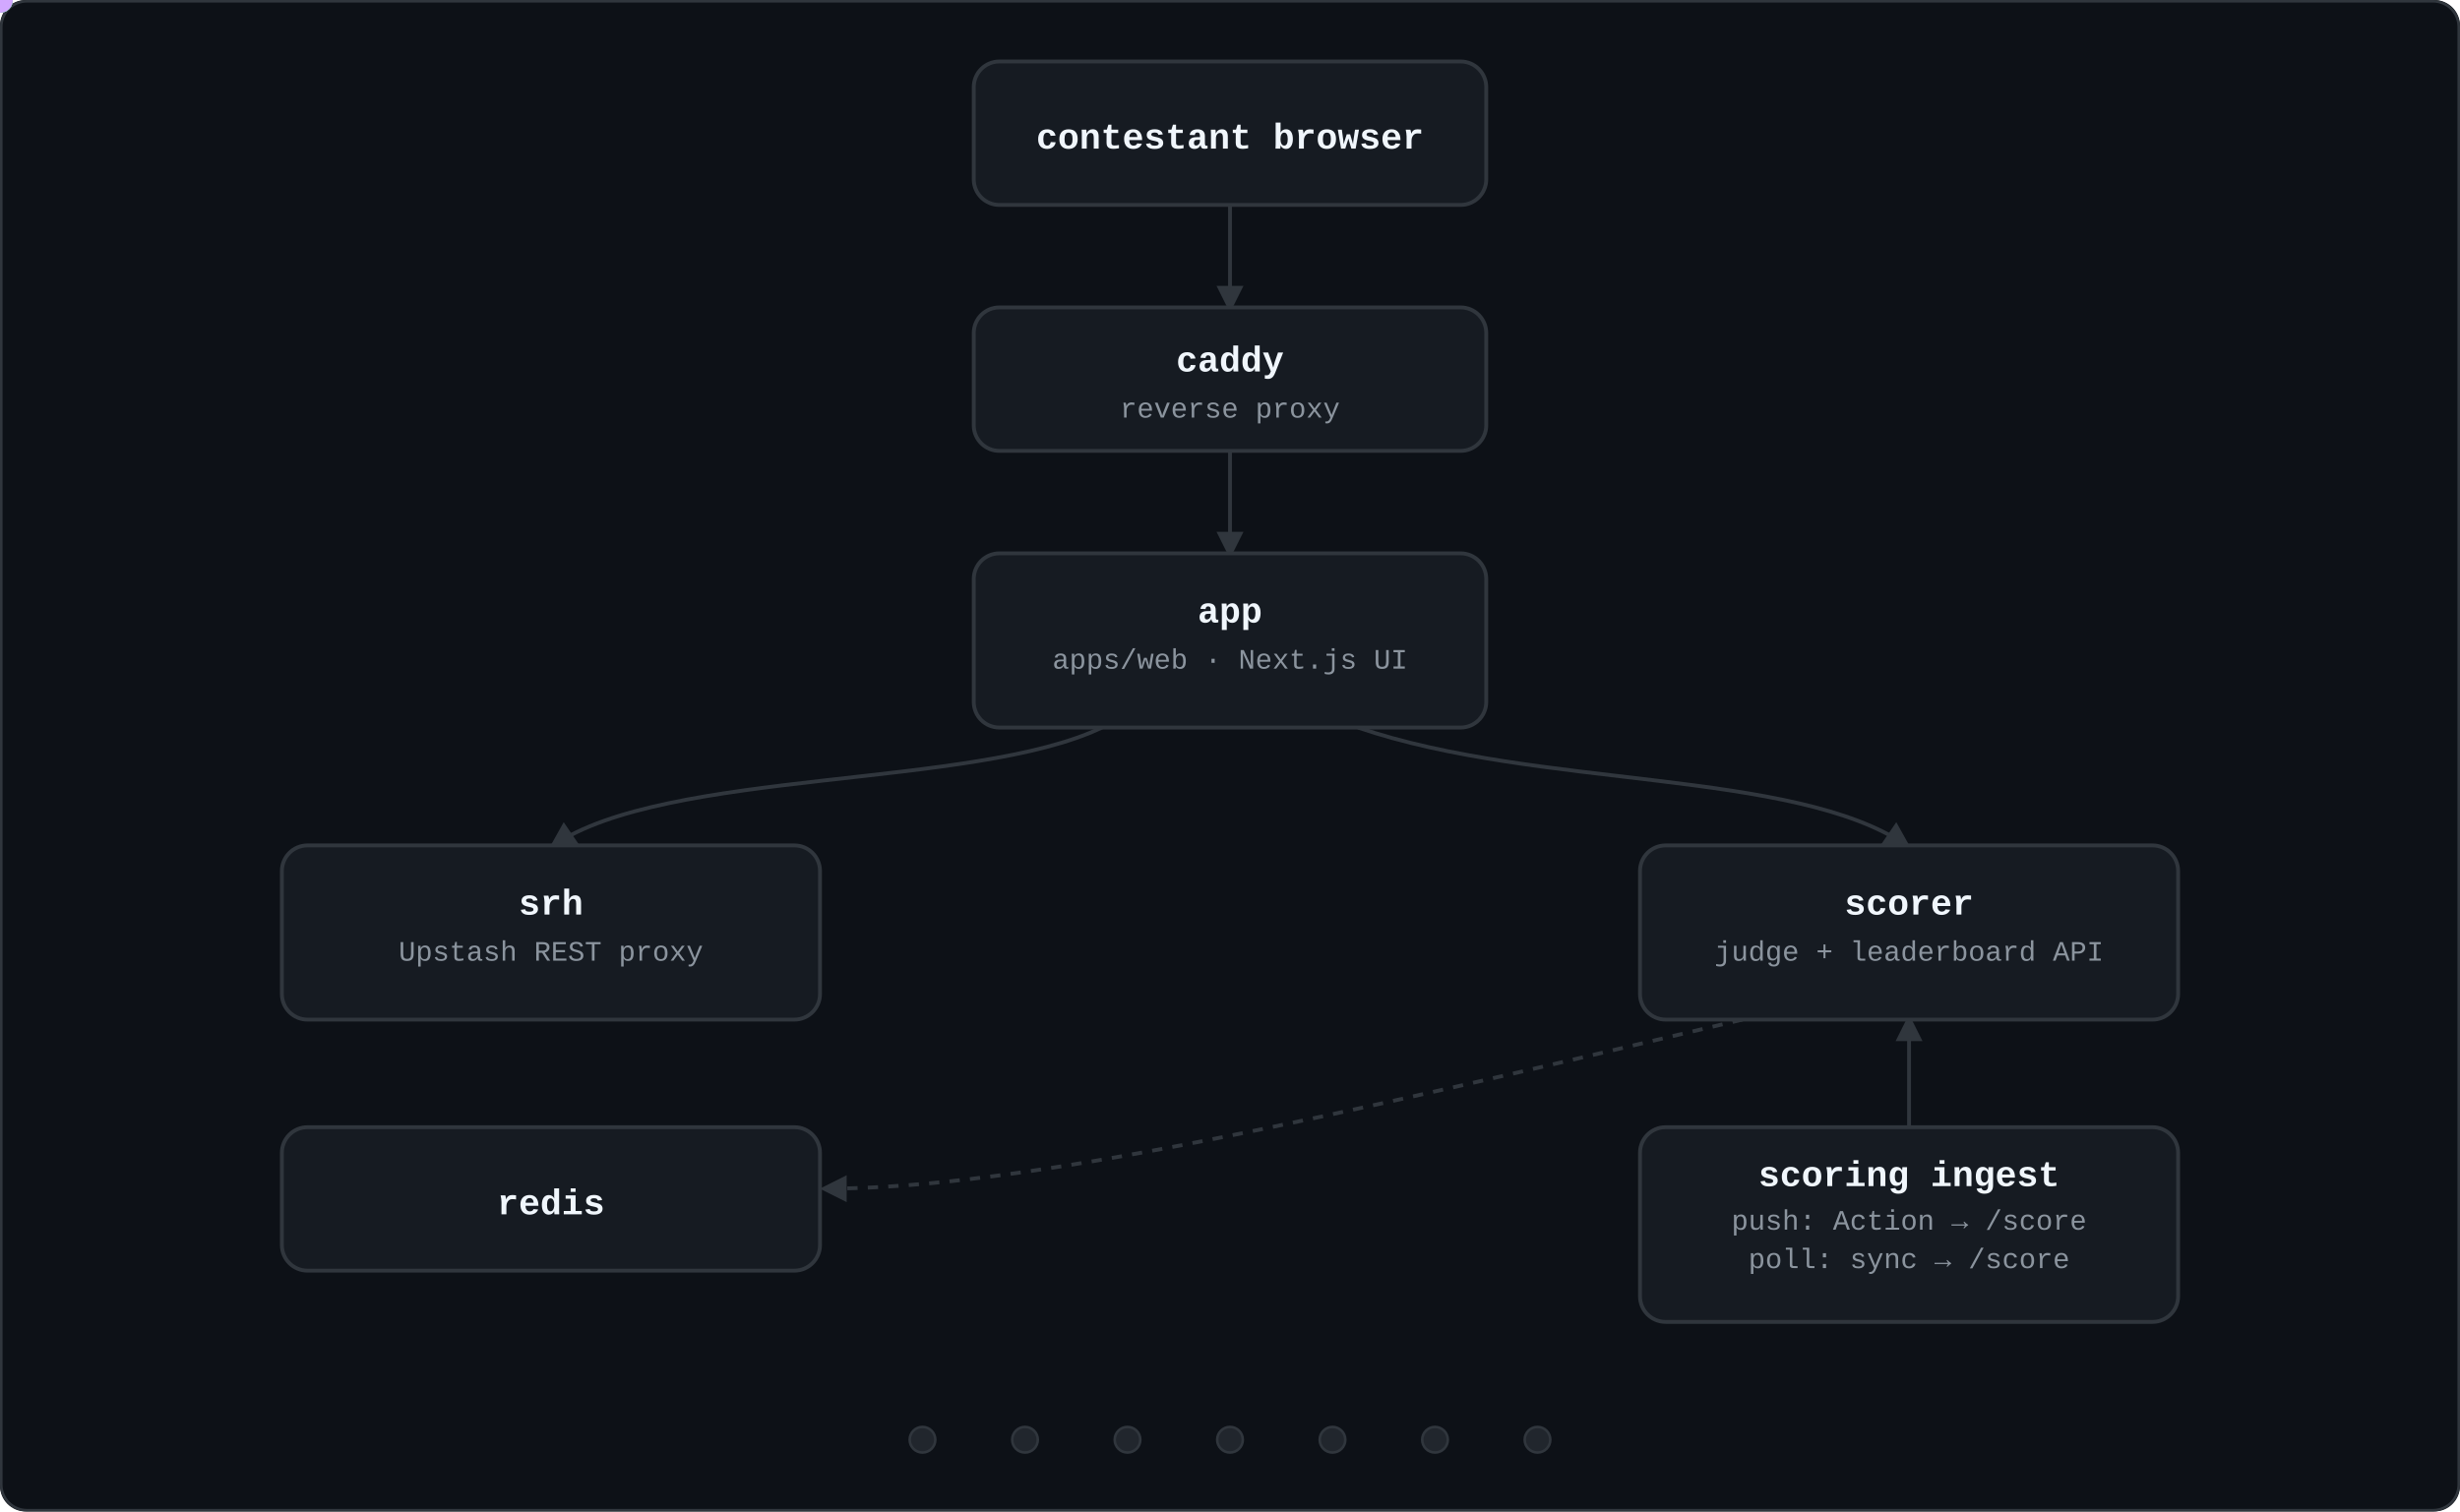
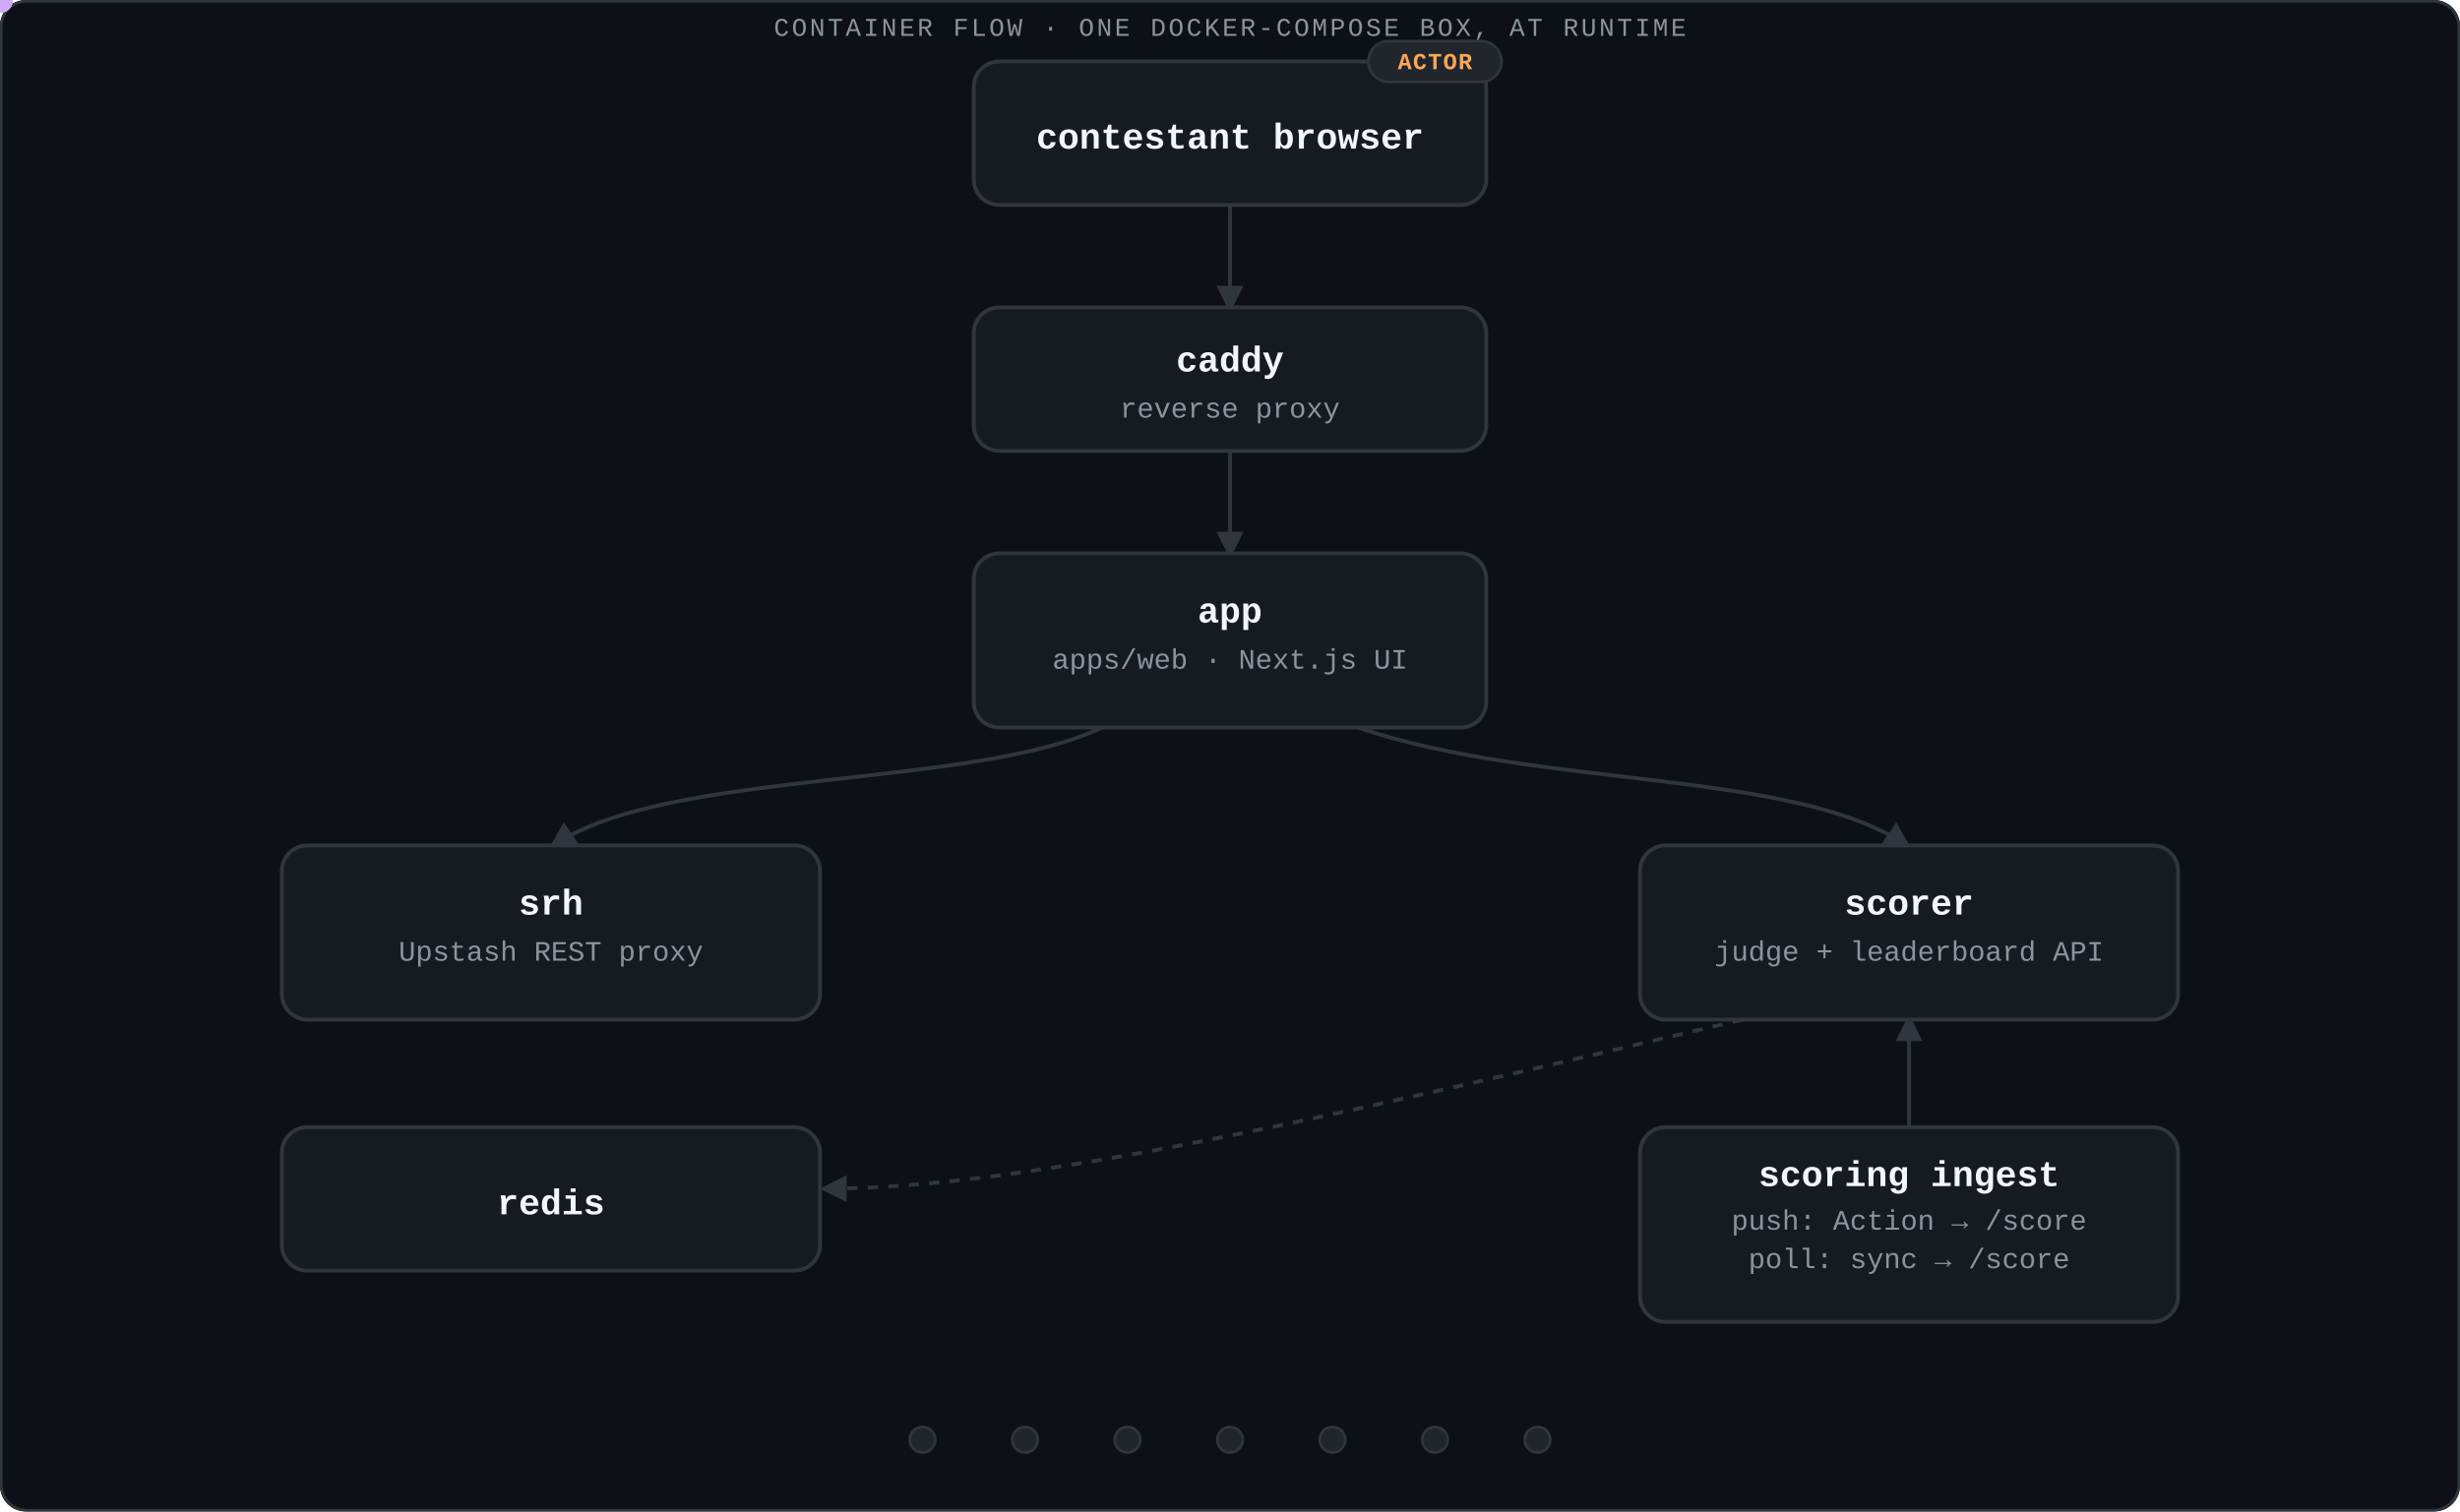
<svg xmlns="http://www.w3.org/2000/svg" xmlns:xlink="http://www.w3.org/1999/xlink" viewBox="0 0 960 590" role="img" aria-labelledby="ttl desc" font-family="ui-monospace, SFMono-Regular, Menlo, Consolas, 'Liberation Mono', monospace">
  <defs>
    <marker id="arrow" viewBox="0 0 10 10" refX="8" refY="5" markerWidth="7" markerHeight="7" orient="auto-start-reverse">
      <path d="M0,0 L10,5 L0,10 z" fill="#30363d" />
    </marker>
  </defs>
  <style>
    .bg { fill: #0d1117; }
    .frame { fill: none; stroke: #30363d; stroke-width: 1; }
    .node rect { fill: #161b22; stroke: #30363d; stroke-width: 1.5; }
    .node .title { fill: #f0f6fc; font-size: 14px; font-weight: 600; }
    .node .sub { fill: #8b949e; font-size: 11px; }
    .glow { fill: none; stroke: #56d4a4; stroke-width: 2.5; opacity: 0; }
    .edge { fill: none; stroke: #30363d; stroke-width: 1.5; marker-end: url(#arrow); }
    .edge.dashed { stroke-dasharray: 4 4; }
    .caption { fill: #8b949e; font-size: 14px; }
    .tick { fill: #21262d; stroke: #30363d; stroke-width: 1; }
+     .kicker { fill: #8b949e; font-size: 10px; letter-spacing: 1px; }
+     .badge rect { fill: #21262d; stroke: #30363d; stroke-width: 1; }
+     .badge text { font-size: 9px; font-weight: 700; letter-spacing: 0.5px; }
  </style>
  <rect class="bg" width="960" height="590" rx="10" />
  <rect class="frame" x="0.5" y="0.5" width="959" height="589" rx="10" />
+   <text x="480" y="14" text-anchor="middle" class="kicker">CONTAINER FLOW · ONE DOCKER-COMPOSE BOX, AT RUNTIME</text>
  <path id="e1" class="edge" d="M480,80 C480,96 480,104 480,120" />
  <path id="e2" class="edge" d="M480,176 C480,192 480,200 480,216" />
  <path id="e3" class="edge" d="M430,284 C380,308 260,300 216,330" />
  <path id="e4" class="edge" d="M530,284 C600,308 700,300 744,330" />
  <path id="e5" class="edge dashed" d="M680,398 C520,436 400,464 322,464" />
  <path id="e6" class="edge" d="M745,440 C745,425 745,412 745,398" />
  <g class="node">
    <rect x="380" y="24" width="200" height="56" rx="10" />
    <text x="480" y="58" text-anchor="middle" class="title">contestant browser</text>
+     <g class="badge">
+       <rect x="534" y="16" width="52" height="16" rx="8" />
+       <text x="560" y="27" text-anchor="middle" fill="#ffa657">ACTOR</text>
+     </g>
  </g>
  <g class="node">
    <rect x="380" y="120" width="200" height="56" rx="10" />
    <text x="480" y="145" text-anchor="middle" class="title">caddy</text>
    <text x="480" y="163" text-anchor="middle" class="sub">reverse proxy</text>
  </g>
  <g class="node">
    <rect x="380" y="216" width="200" height="68" rx="10" />
    <text x="480" y="243" text-anchor="middle" class="title">app</text>
    <text x="480" y="261" text-anchor="middle" class="sub">apps/web · Next.js UI</text>
  </g>
  <g class="node">
    <rect x="110" y="330" width="210" height="68" rx="10" />
    <text x="215" y="357" text-anchor="middle" class="title">srh</text>
    <text x="215" y="375" text-anchor="middle" class="sub">Upstash REST proxy</text>
  </g>
  <g class="node">
    <rect x="640" y="330" width="210" height="68" rx="10" />
    <text x="745" y="357" text-anchor="middle" class="title">scorer</text>
    <text x="745" y="375" text-anchor="middle" class="sub">judge + leaderboard API</text>
  </g>
  <g class="node">
    <rect x="110" y="440" width="210" height="56" rx="10" />
    <text x="215" y="474" text-anchor="middle" class="title">redis</text>
  </g>
  <g class="node">
    <rect x="640" y="440" width="210" height="76" rx="10" />
    <text x="745" y="463" text-anchor="middle" class="title">scoring ingest</text>
    <text x="745" y="480" text-anchor="middle" class="sub">push: Action → /score</text>
    <text x="745" y="495" text-anchor="middle" class="sub">poll: sync → /score</text>
  </g>
  <rect class="glow" x="376" y="116" width="208" height="64" rx="12">
    <animate attributeName="opacity" dur="9s" begin="0s" repeatCount="indefinite" keyTimes="0;0;0.02;0.1;0.122;1" values="0;0;1;1;0;0" />
  </rect>
  <rect class="glow" x="376" y="212" width="208" height="76" rx="12">
    <animate attributeName="opacity" dur="9s" begin="0s" repeatCount="indefinite" keyTimes="0;0.122;0.144;0.222;0.244;1" values="0;0;1;1;0;0" />
  </rect>
  <rect class="glow" x="106" y="326" width="218" height="76" rx="12" style="stroke:#58a6ff">
    <animate attributeName="opacity" dur="9s" begin="0s" repeatCount="indefinite" keyTimes="0;0.244;0.266;0.344;0.367;1" values="0;0;1;1;0;0" />
  </rect>
  <rect class="glow" x="636" y="326" width="218" height="76" rx="12" style="stroke:#58a6ff">
    <animate attributeName="opacity" dur="9s" begin="0s" repeatCount="indefinite" keyTimes="0;0.367;0.389;0.467;0.489;1" values="0;0;1;1;0;0" />
  </rect>
  <rect class="glow" x="106" y="436" width="218" height="64" rx="12" style="stroke:#ffa657">
    <animate attributeName="opacity" dur="9s" begin="0s" repeatCount="indefinite" keyTimes="0;0.489;0.511;0.611;0.633;1" values="0;0;1;1;0;0" />
  </rect>
  <rect class="glow" x="636" y="326" width="218" height="76" rx="12" style="stroke:#56d4a4">
    <animate attributeName="opacity" dur="9s" begin="0s" repeatCount="indefinite" keyTimes="0;0.633;0.655;0.733;0.756;1" values="0;0;1;1;0;0" />
  </rect>
  <rect class="glow" x="636" y="326" width="218" height="76" rx="12" style="stroke:#d2a8ff">
    <animate attributeName="opacity" dur="9s" begin="0s" repeatCount="indefinite" keyTimes="0;0.756;0.778;0.856;0.878;1" values="0;0;1;1;0;0" />
  </rect>
  <circle r="5" fill="#56d4a4">
    <animateMotion dur="9s" begin="0s" repeatCount="indefinite" keyPoints="0;0;1;1" keyTimes="0;0;0.122;1" calcMode="linear">
      <mpath href="#e1" xlink:href="#e1" />
    </animateMotion>
    <animate attributeName="opacity" dur="9s" begin="0s" repeatCount="indefinite" keyTimes="0;0;0.01;0.11;0.122;1" values="0;0;1;1;0;0" />
  </circle>
  <circle r="5" fill="#56d4a4">
    <animateMotion dur="9s" begin="0s" repeatCount="indefinite" keyPoints="0;0;1;1" keyTimes="0;0.122;0.244;1" calcMode="linear">
      <mpath href="#e2" xlink:href="#e2" />
    </animateMotion>
    <animate attributeName="opacity" dur="9s" begin="0s" repeatCount="indefinite" keyTimes="0;0.122;0.132;0.234;0.244;1" values="0;0;1;1;0;0" />
  </circle>
  <circle r="5" fill="#58a6ff">
    <animateMotion dur="9s" begin="0s" repeatCount="indefinite" keyPoints="0;0;1;1" keyTimes="0;0.244;0.367;1" calcMode="linear">
      <mpath href="#e3" xlink:href="#e3" />
    </animateMotion>
    <animate attributeName="opacity" dur="9s" begin="0s" repeatCount="indefinite" keyTimes="0;0.244;0.254;0.357;0.367;1" values="0;0;1;1;0;0" />
  </circle>
  <circle r="5" fill="#58a6ff">
    <animateMotion dur="9s" begin="0s" repeatCount="indefinite" keyPoints="0;0;1;1" keyTimes="0;0.367;0.489;1" calcMode="linear">
      <mpath href="#e4" xlink:href="#e4" />
    </animateMotion>
    <animate attributeName="opacity" dur="9s" begin="0s" repeatCount="indefinite" keyTimes="0;0.367;0.377;0.479;0.489;1" values="0;0;1;1;0;0" />
  </circle>
  <circle r="5" fill="#ffa657">
    <animateMotion dur="9s" begin="0s" repeatCount="indefinite" keyPoints="0;0;1;1" keyTimes="0;0.489;0.611;1" calcMode="linear">
      <mpath href="#e5" xlink:href="#e5" />
    </animateMotion>
    <animate attributeName="opacity" dur="9s" begin="0s" repeatCount="indefinite" keyTimes="0;0.489;0.499;0.601;0.611;1" values="0;0;1;1;0;0" />
  </circle>
  <circle r="5" fill="#56d4a4">
    <animateMotion dur="9s" begin="0s" repeatCount="indefinite" keyPoints="0;0;1;1" keyTimes="0;0.633;0.733;1" calcMode="linear">
      <mpath href="#e6" xlink:href="#e6" />
    </animateMotion>
    <animate attributeName="opacity" dur="9s" begin="0s" repeatCount="indefinite" keyTimes="0;0.633;0.643;0.723;0.733;1" values="0;0;1;1;0;0" />
  </circle>
  <circle r="5" fill="#d2a8ff">
    <animateMotion dur="9s" begin="0s" repeatCount="indefinite" keyPoints="0;0;1;1" keyTimes="0;0.756;0.856;1" calcMode="linear">
      <mpath href="#e6" xlink:href="#e6" />
    </animateMotion>
    <animate attributeName="opacity" dur="9s" begin="0s" repeatCount="indefinite" keyTimes="0;0.756;0.766;0.846;0.856;1" values="0;0;1;1;0;0" />
  </circle>
  <g text-anchor="middle">
    <text x="480" y="530" class="caption" opacity="0">
      1 — contestant's browser reaches caddy over HTTPS
      <animate attributeName="opacity" dur="9s" begin="0s" repeatCount="indefinite" keyTimes="0;0;0.02;0.1;0.122;1" values="0;0;1;1;0;0" />
    </text>
    <text x="480" y="530" class="caption" opacity="0">
      2 — caddy proxies to the Next.js app
      <animate attributeName="opacity" dur="9s" begin="0s" repeatCount="indefinite" keyTimes="0;0.122;0.144;0.222;0.244;1" values="0;0;1;1;0;0" />
    </text>
    <text x="480" y="530" class="caption" opacity="0">
      3 — app reads teams / hints via srh (Upstash REST)
      <animate attributeName="opacity" dur="9s" begin="0s" repeatCount="indefinite" keyTimes="0;0.244;0.266;0.344;0.367;1" values="0;0;1;1;0;0" />
    </text>
    <text x="480" y="530" class="caption" opacity="0">
      4 — app reads the leaderboard from scorer
      <animate attributeName="opacity" dur="9s" begin="0s" repeatCount="indefinite" keyTimes="0;0.367;0.389;0.467;0.489;1" values="0;0;1;1;0;0" />
    </text>
    <text x="480" y="530" class="caption" opacity="0">
      5 — scorer is the one writer: score lands in redis via srh
      <animate attributeName="opacity" dur="9s" begin="0s" repeatCount="indefinite" keyTimes="0;0.489;0.511;0.611;0.633;1" values="0;0;1;1;0;0" />
    </text>
    <text x="480" y="530" class="caption" opacity="0">
      6 — push mode: the scoring Action POSTs /score through caddy
      <animate attributeName="opacity" dur="9s" begin="0s" repeatCount="indefinite" keyTimes="0;0.633;0.655;0.733;0.756;1" values="0;0;1;1;0;0" />
    </text>
    <text x="480" y="530" class="caption" opacity="0">
      7 — poll mode: sync polls GitHub, then POSTs /score directly
      <animate attributeName="opacity" dur="9s" begin="0s" repeatCount="indefinite" keyTimes="0;0.756;0.778;0.856;0.878;1" values="0;0;1;1;0;0" />
    </text>
  </g>
  <g>
    <circle class="tick" cx="360" cy="562" r="5">
      <animate attributeName="fill" dur="9s" begin="0s" repeatCount="indefinite" keyTimes="0;0;0.02;1" values="#21262d;#21262d;#56d4a4;#56d4a4" />
    </circle>
    <circle class="tick" cx="400" cy="562" r="5">
      <animate attributeName="fill" dur="9s" begin="0s" repeatCount="indefinite" keyTimes="0;0.122;0.144;1" values="#21262d;#21262d;#56d4a4;#56d4a4" />
    </circle>
    <circle class="tick" cx="440" cy="562" r="5">
      <animate attributeName="fill" dur="9s" begin="0s" repeatCount="indefinite" keyTimes="0;0.244;0.266;1" values="#21262d;#21262d;#58a6ff;#58a6ff" />
    </circle>
    <circle class="tick" cx="480" cy="562" r="5">
      <animate attributeName="fill" dur="9s" begin="0s" repeatCount="indefinite" keyTimes="0;0.367;0.389;1" values="#21262d;#21262d;#58a6ff;#58a6ff" />
    </circle>
    <circle class="tick" cx="520" cy="562" r="5">
      <animate attributeName="fill" dur="9s" begin="0s" repeatCount="indefinite" keyTimes="0;0.489;0.511;1" values="#21262d;#21262d;#ffa657;#ffa657" />
    </circle>
    <circle class="tick" cx="560" cy="562" r="5">
      <animate attributeName="fill" dur="9s" begin="0s" repeatCount="indefinite" keyTimes="0;0.633;0.655;1" values="#21262d;#21262d;#56d4a4;#56d4a4" />
    </circle>
    <circle class="tick" cx="600" cy="562" r="5">
      <animate attributeName="fill" dur="9s" begin="0s" repeatCount="indefinite" keyTimes="0;0.756;0.778;1" values="#21262d;#21262d;#d2a8ff;#d2a8ff" />
    </circle>
  </g>
</svg>
